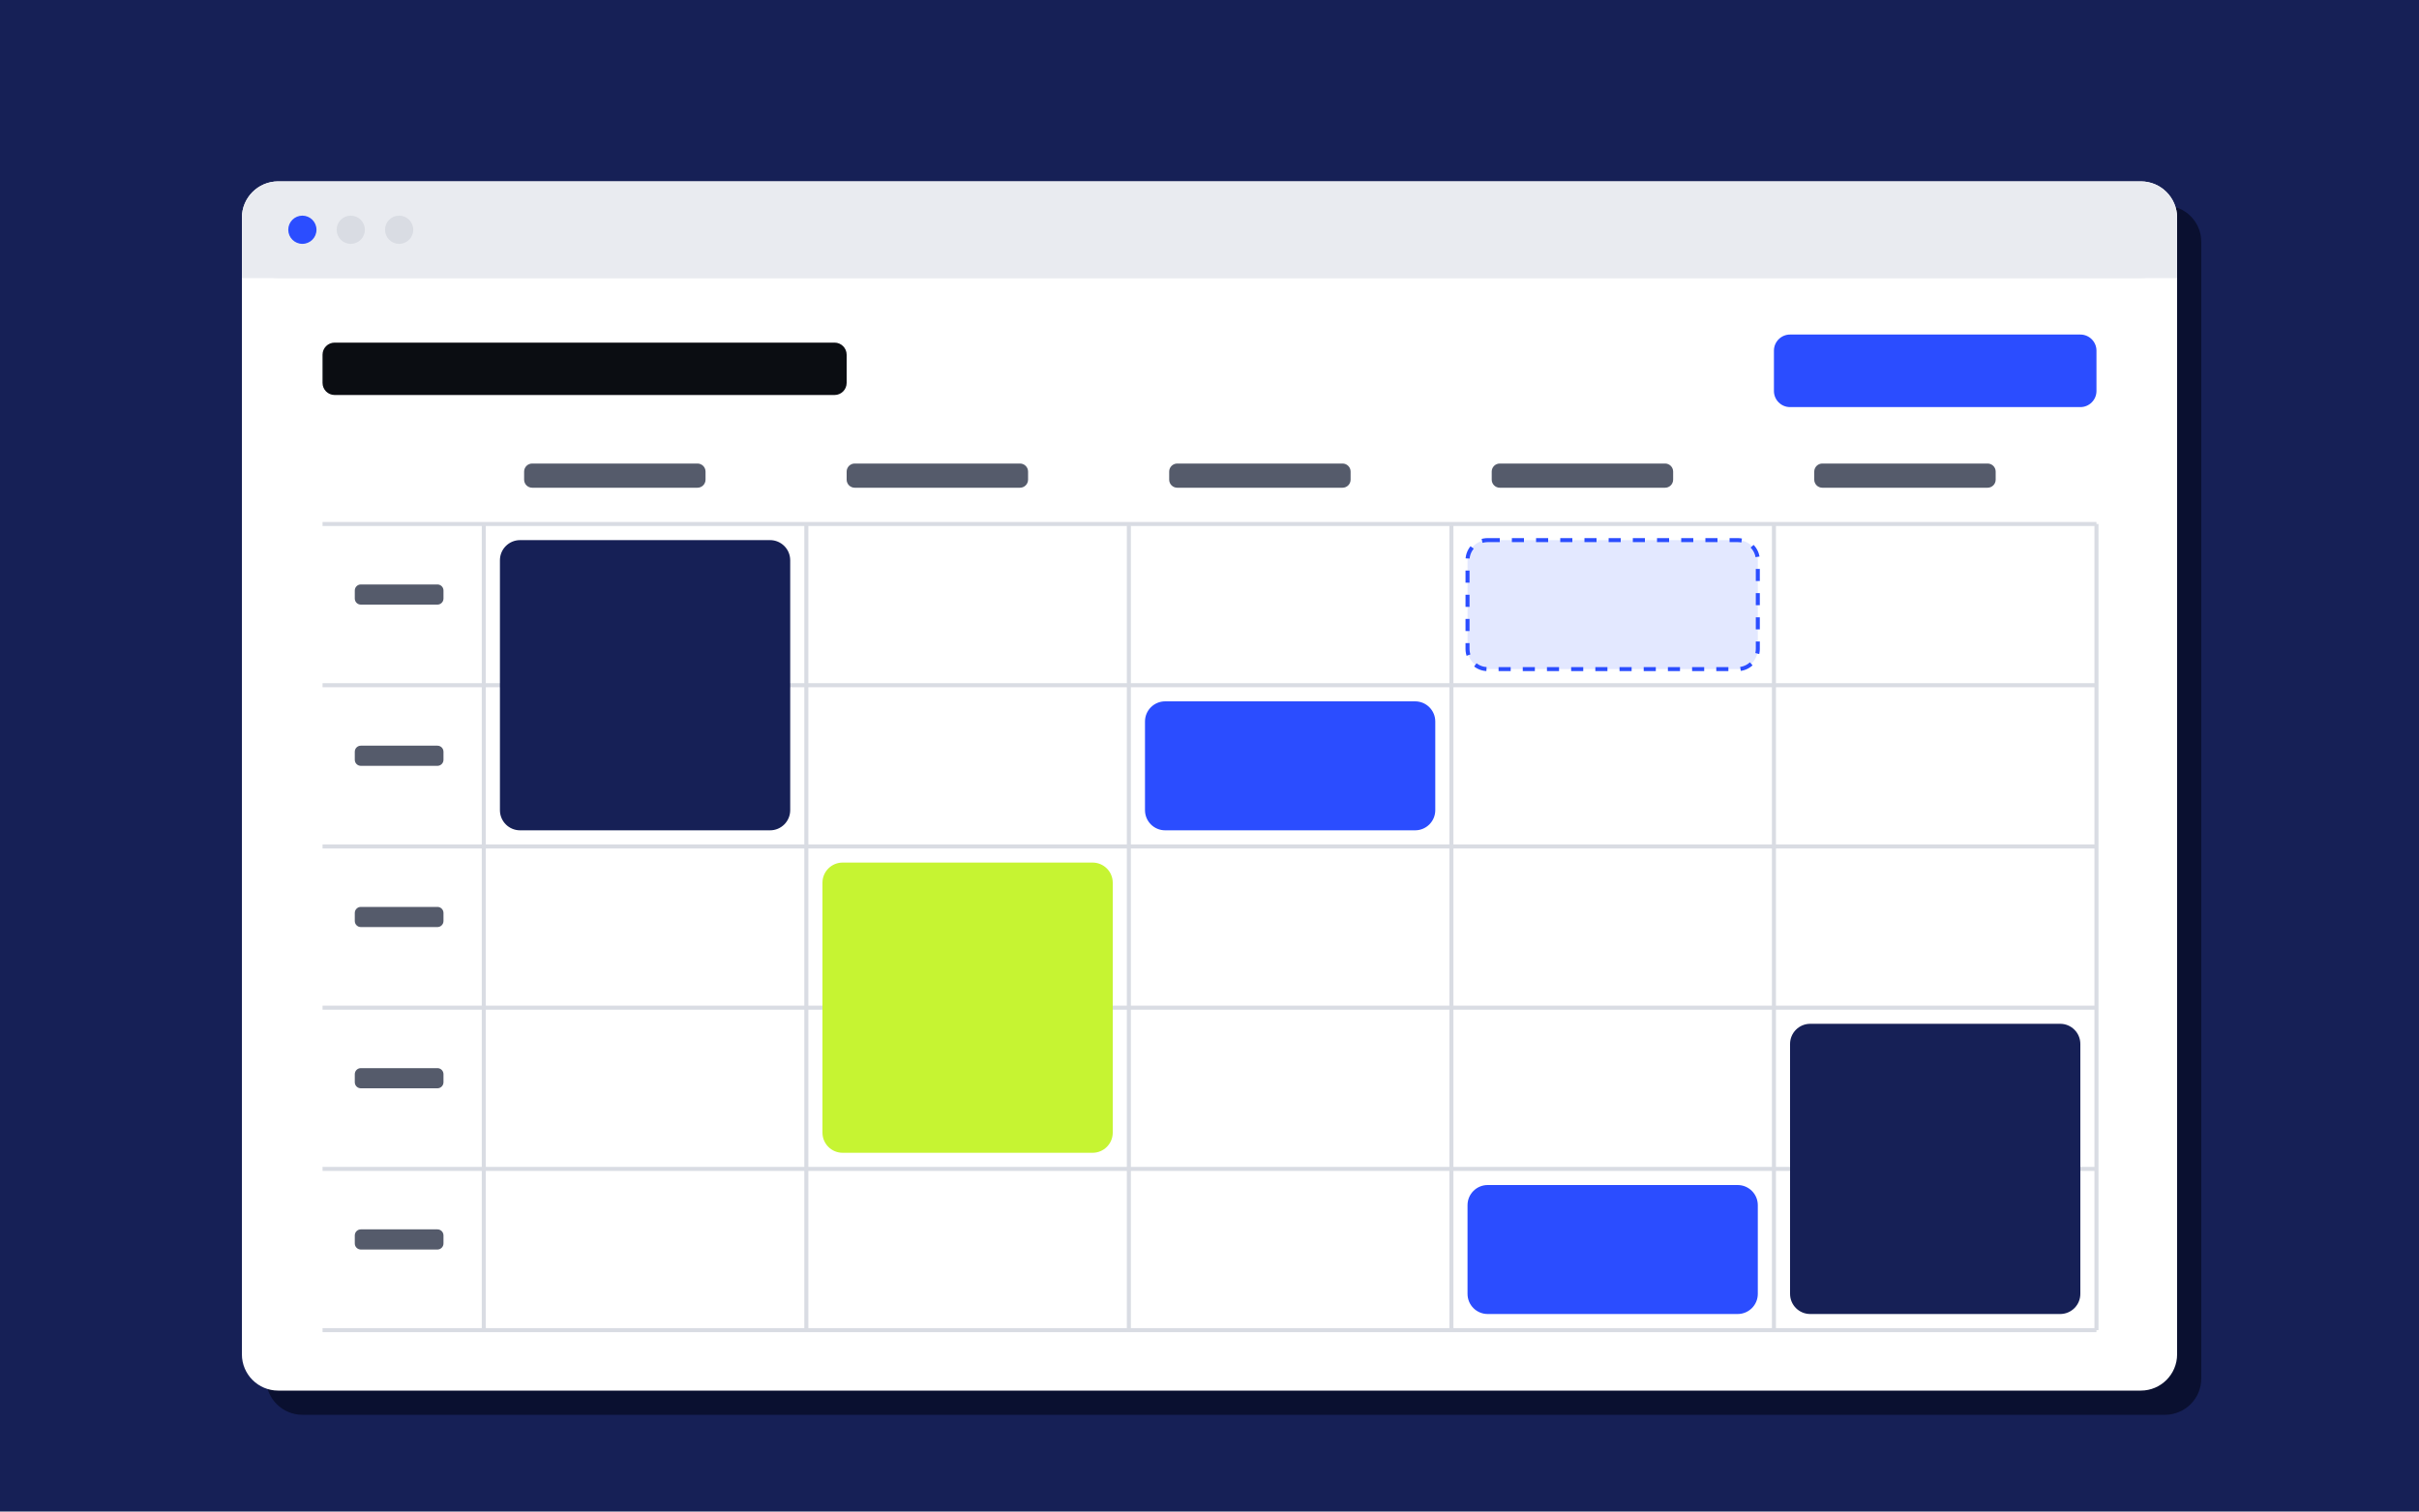
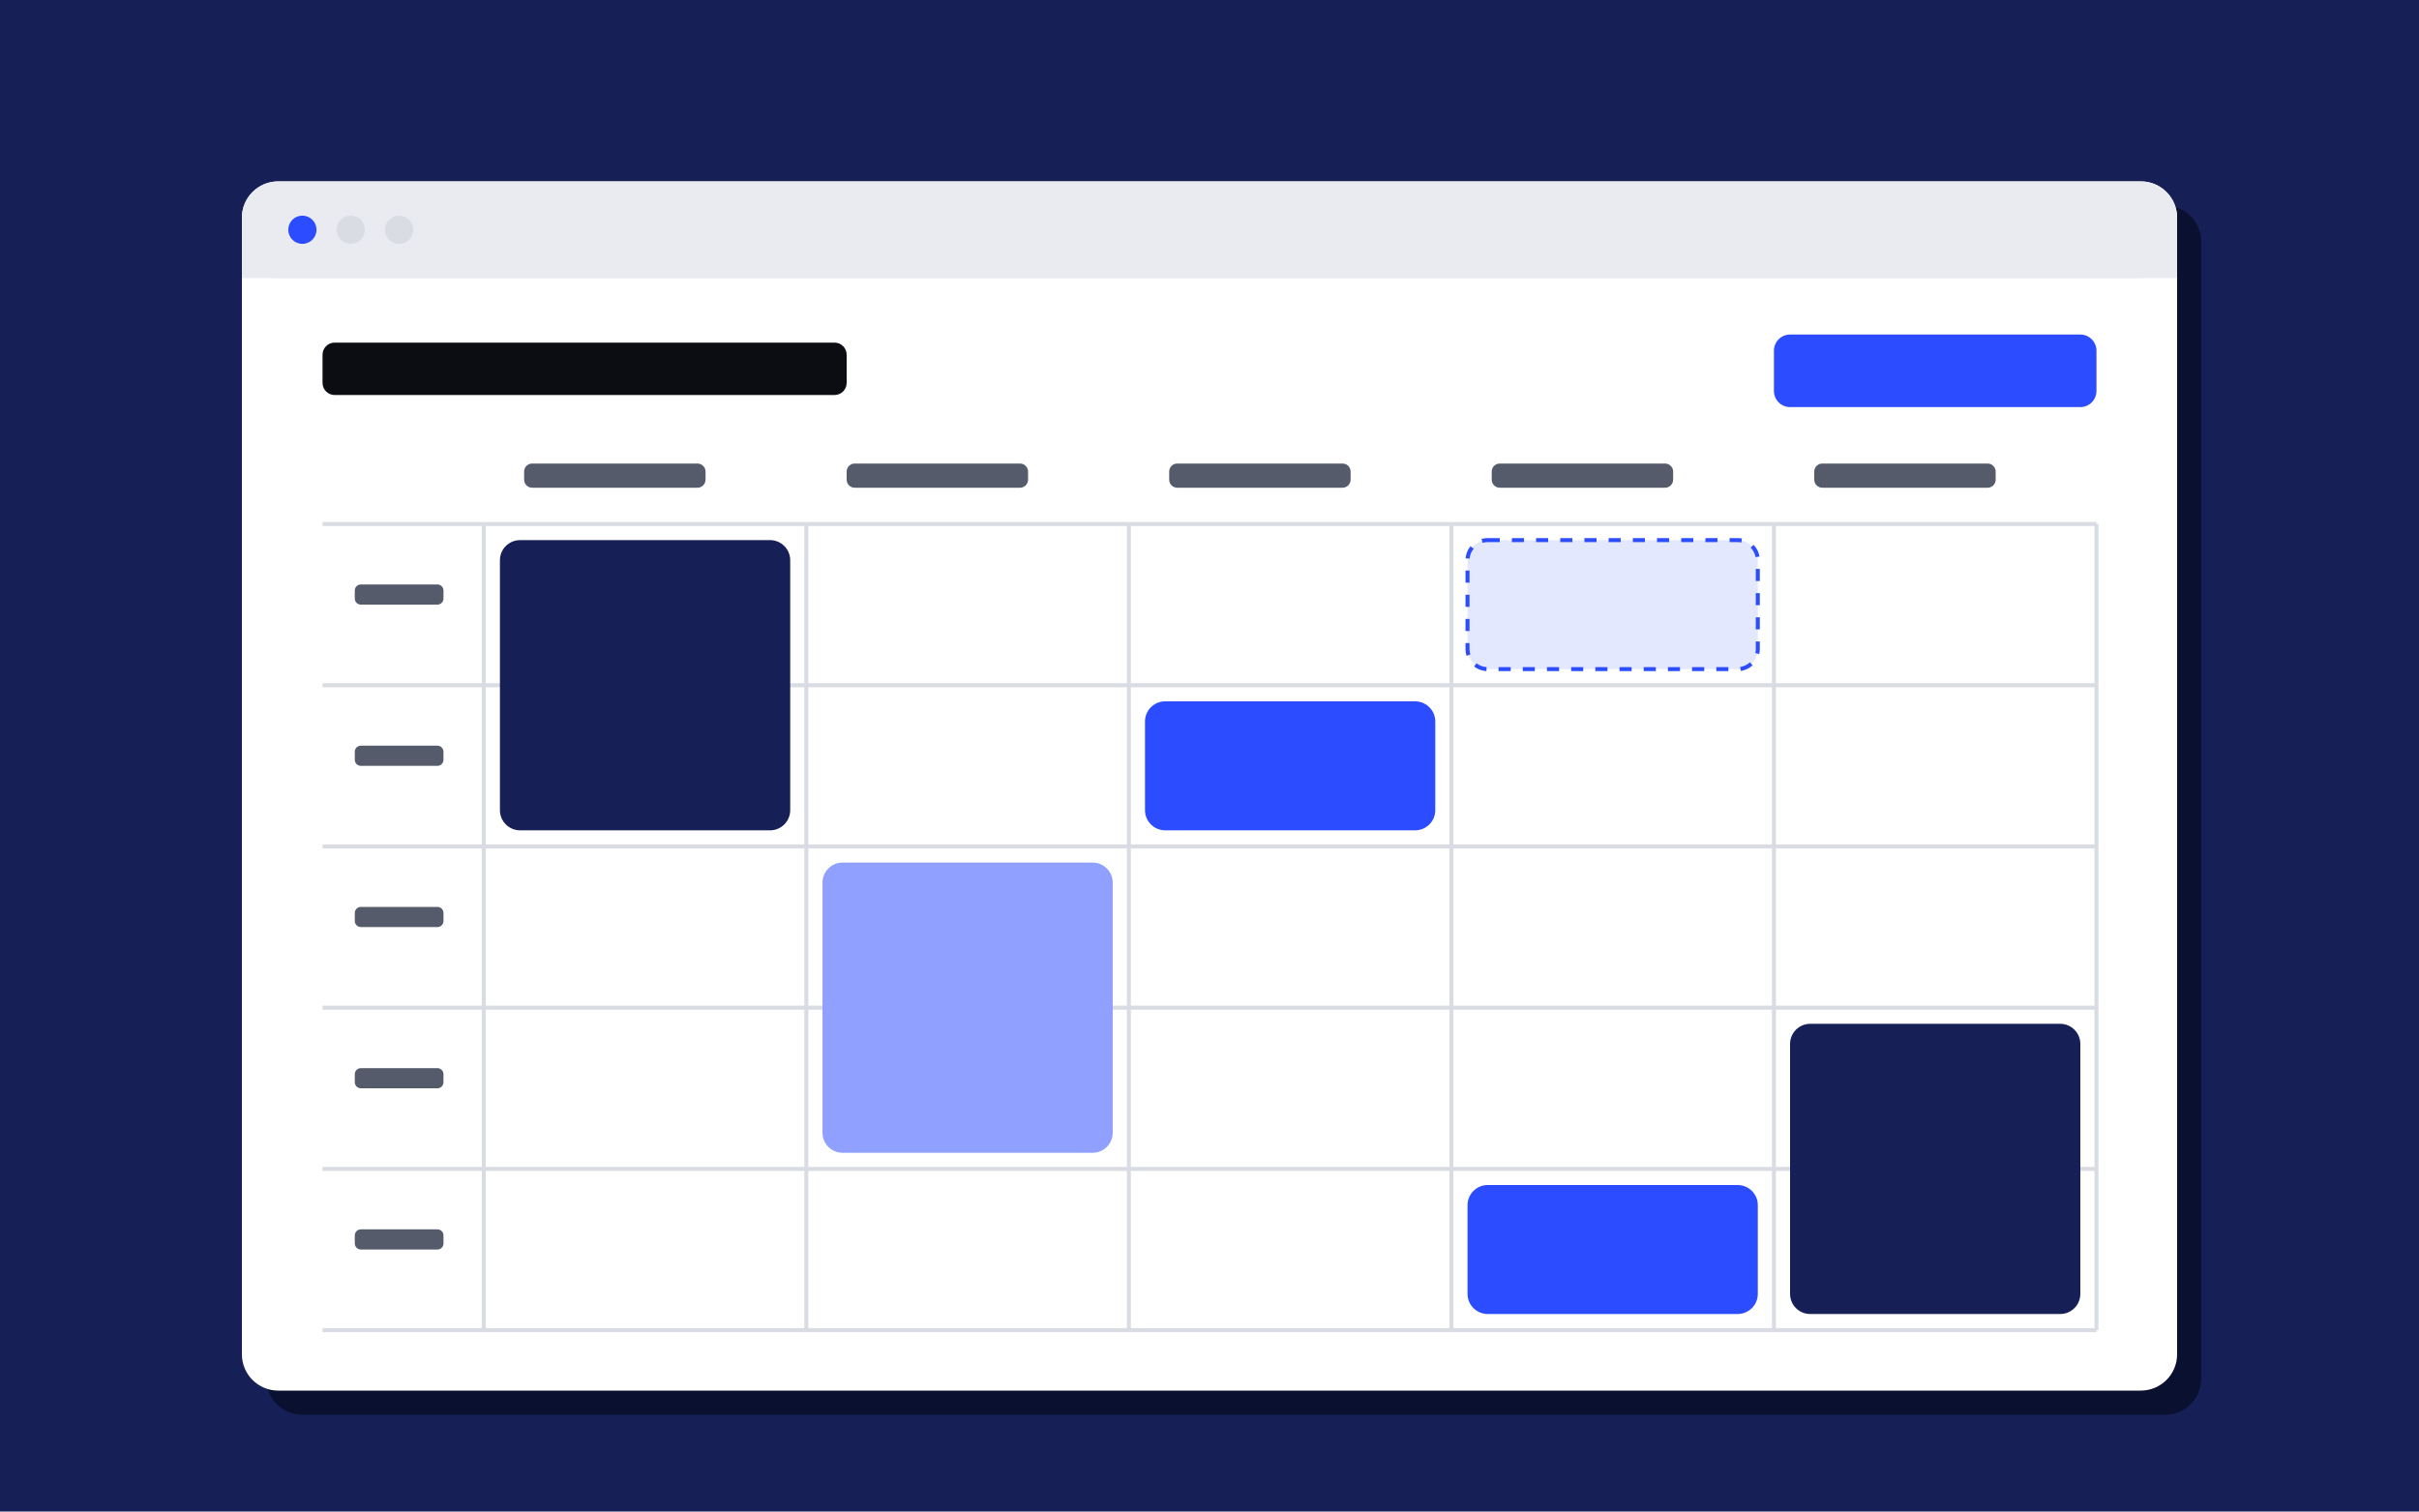
<svg xmlns="http://www.w3.org/2000/svg" viewBox="0 0 1200 750">
  <rect width="1200" height="750" fill="#162056" />
  <g transform="translate(120 90)">
    <rect x="12" y="12" width="960" height="600" rx="18" fill="#0a1030" />
    <rect width="960" height="600" rx="18" fill="#ffffff" />
    <rect width="960" height="48" rx="18" fill="#e9ebf0" />
    <rect y="30" width="960" height="18" fill="#e9ebf0" />
    <circle cx="30" cy="24" r="7" fill="#2b4dff" />
    <circle cx="54" cy="24" r="7" fill="#d9dce3" />
    <circle cx="78" cy="24" r="7" fill="#d9dce3" />
    <rect x="40" y="80" width="260" height="26" rx="6" fill="#0b0d12" />
    <rect x="760" y="76" width="160" height="36" rx="8" fill="#2b4dff" />
    <g fill="#555b6b">
      <rect x="140" y="140" width="90" height="12" rx="4" />
      <rect x="300" y="140" width="90" height="12" rx="4" />
      <rect x="460" y="140" width="90" height="12" rx="4" />
      <rect x="620" y="140" width="90" height="12" rx="4" />
      <rect x="780" y="140" width="90" height="12" rx="4" />
    </g>
    <g stroke="#d9dce3" stroke-width="2">
      <path d="M40 170h880M40 250h880M40 330h880M40 410h880M40 490h880M40 570h880" />
      <path d="M120 170v400M280 170v400M440 170v400M600 170v400M760 170v400M920 170v400" />
    </g>
    <g fill="#555b6b">
      <rect x="56" y="200" width="44" height="10" rx="3" />
      <rect x="56" y="280" width="44" height="10" rx="3" />
      <rect x="56" y="360" width="44" height="10" rx="3" />
      <rect x="56" y="440" width="44" height="10" rx="3" />
      <rect x="56" y="520" width="44" height="10" rx="3" />
    </g>
    <rect x="128" y="178" width="144" height="144" rx="10" fill="#162056" />
    <rect x="448" y="258" width="144" height="64" rx="10" fill="#2b4dff" />
-     <rect x="288" y="338" width="144" height="144" rx="10" fill="#c6f432" />
+     <rect x="288" y="338" width="144" height="144" rx="10" fill="#8fa0ff" />
    <rect x="608" y="178" width="144" height="64" rx="10" fill="#e3e8ff" stroke="#2b4dff" stroke-width="2" stroke-dasharray="6 6" />
    <rect x="768" y="418" width="144" height="144" rx="10" fill="#162056" />
    <rect x="608" y="498" width="144" height="64" rx="10" fill="#2b4dff" />
  </g>
</svg>
